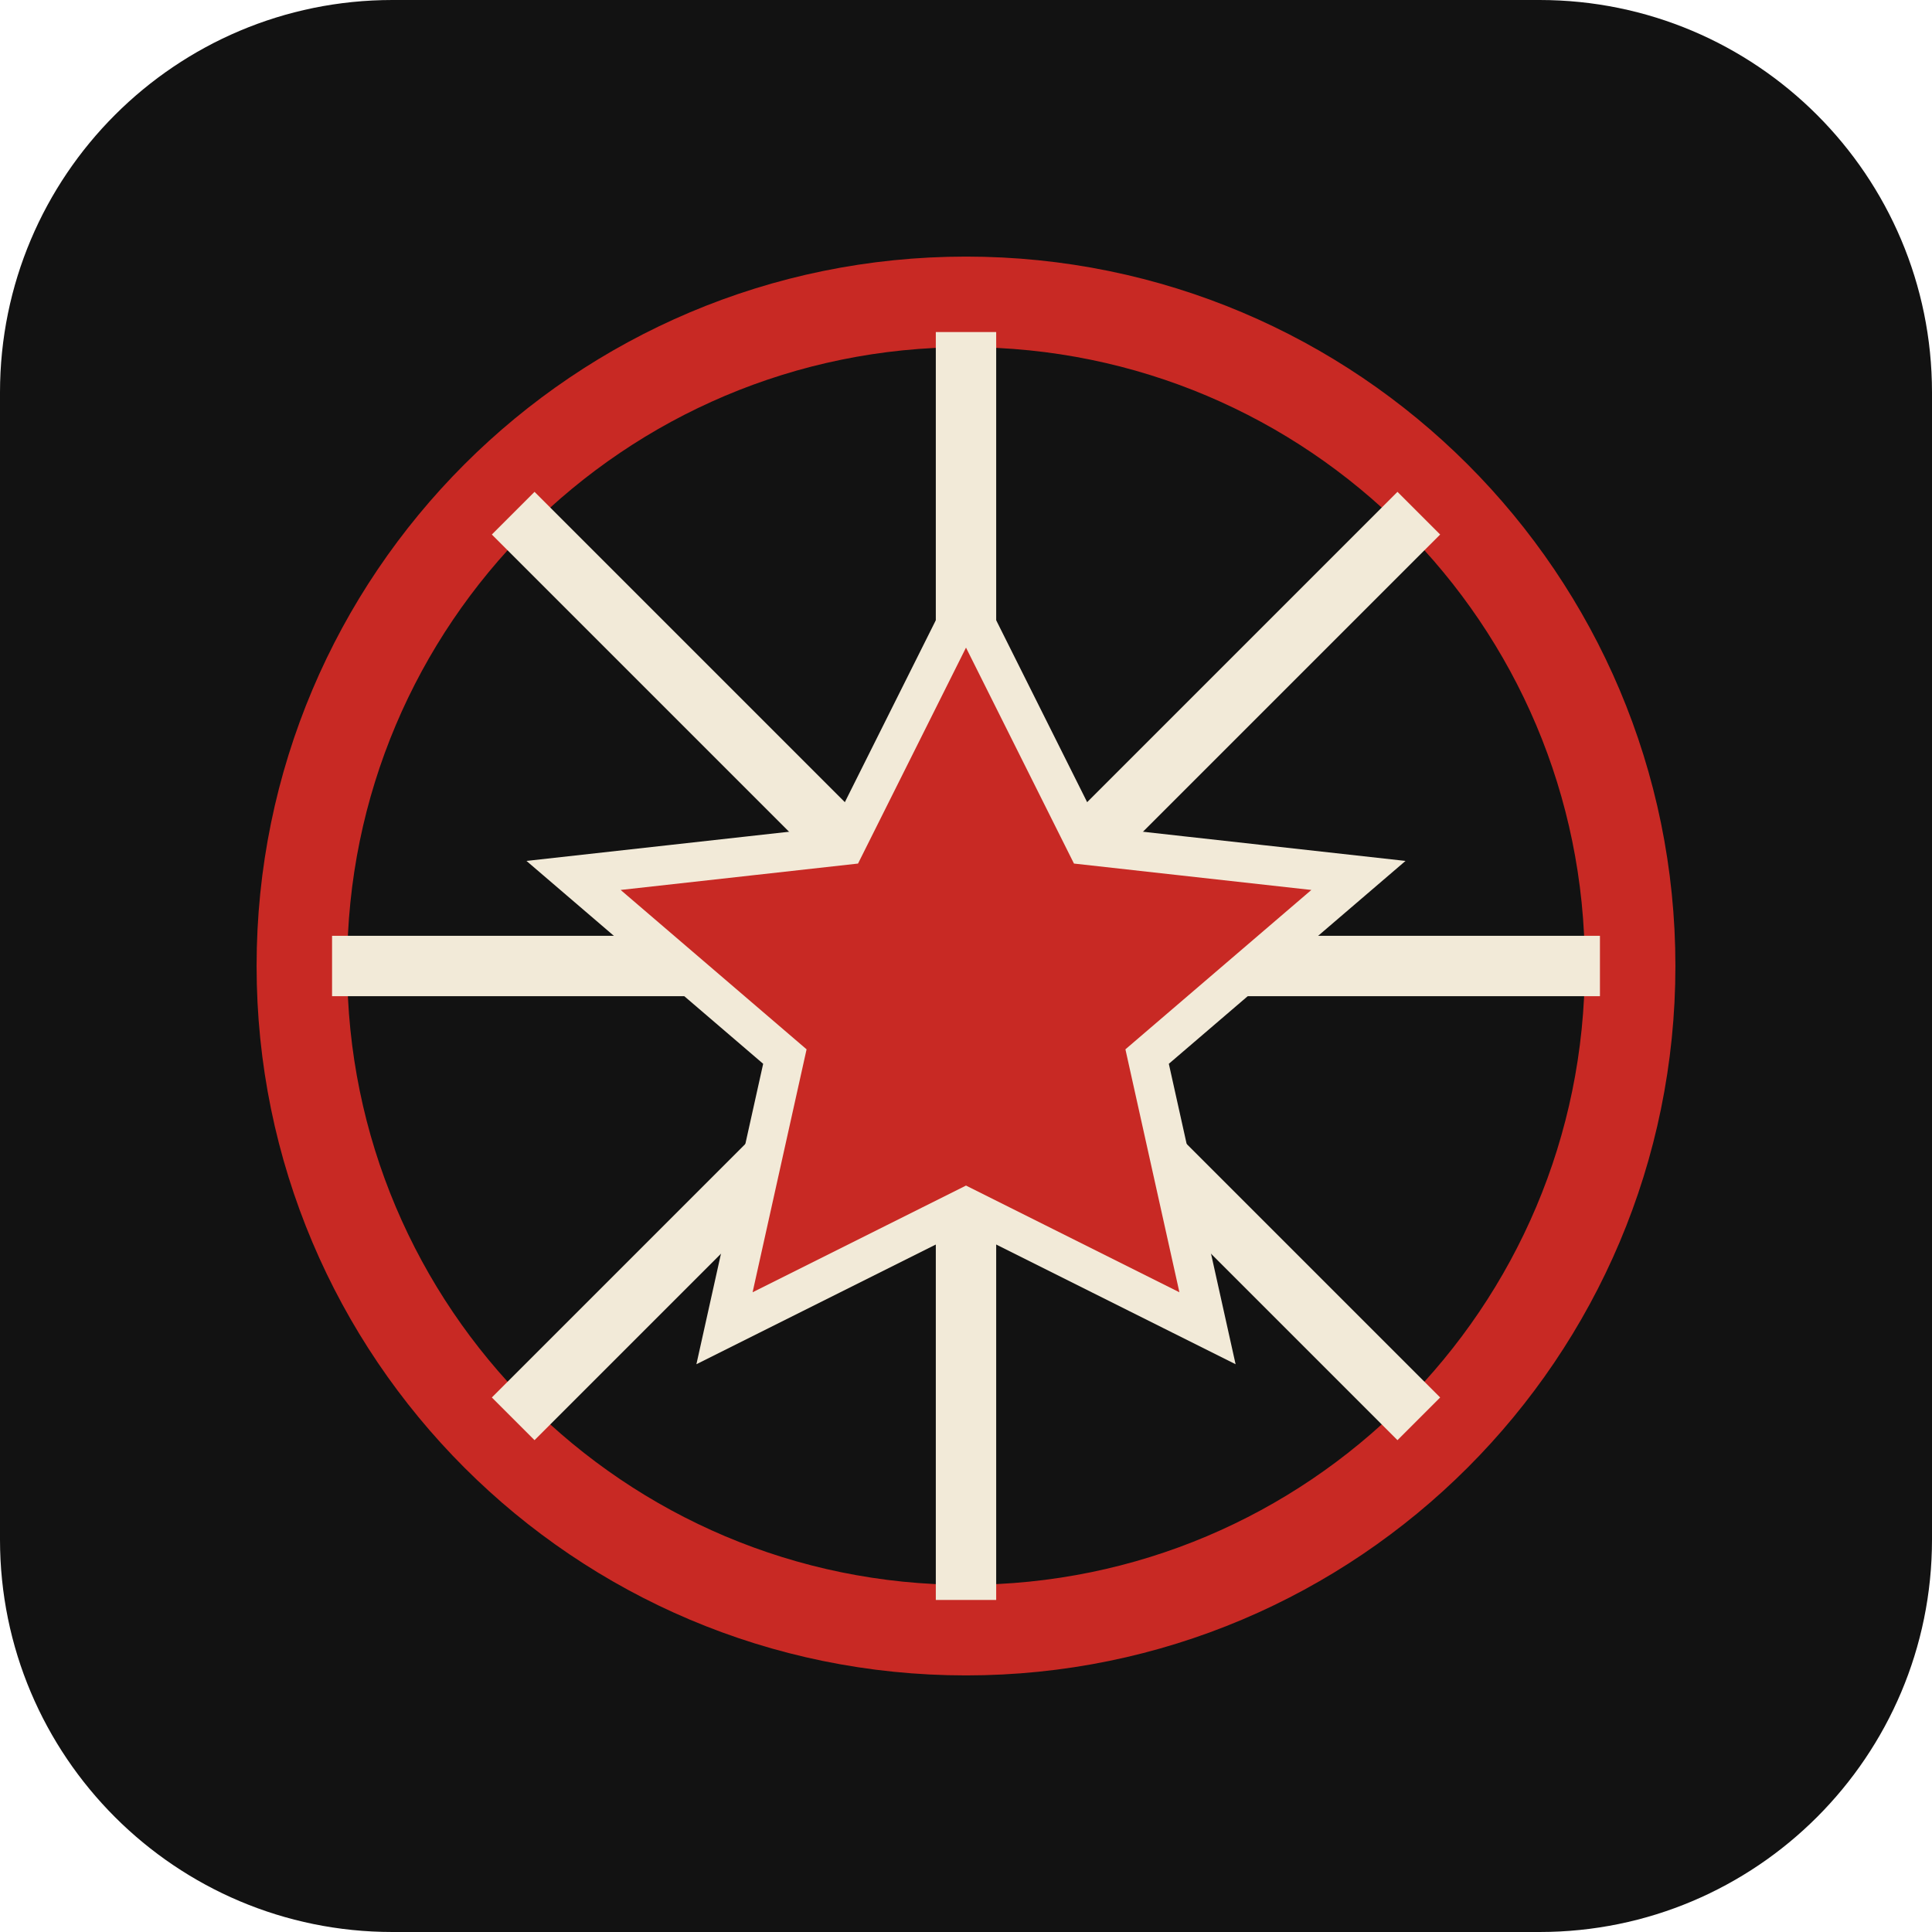
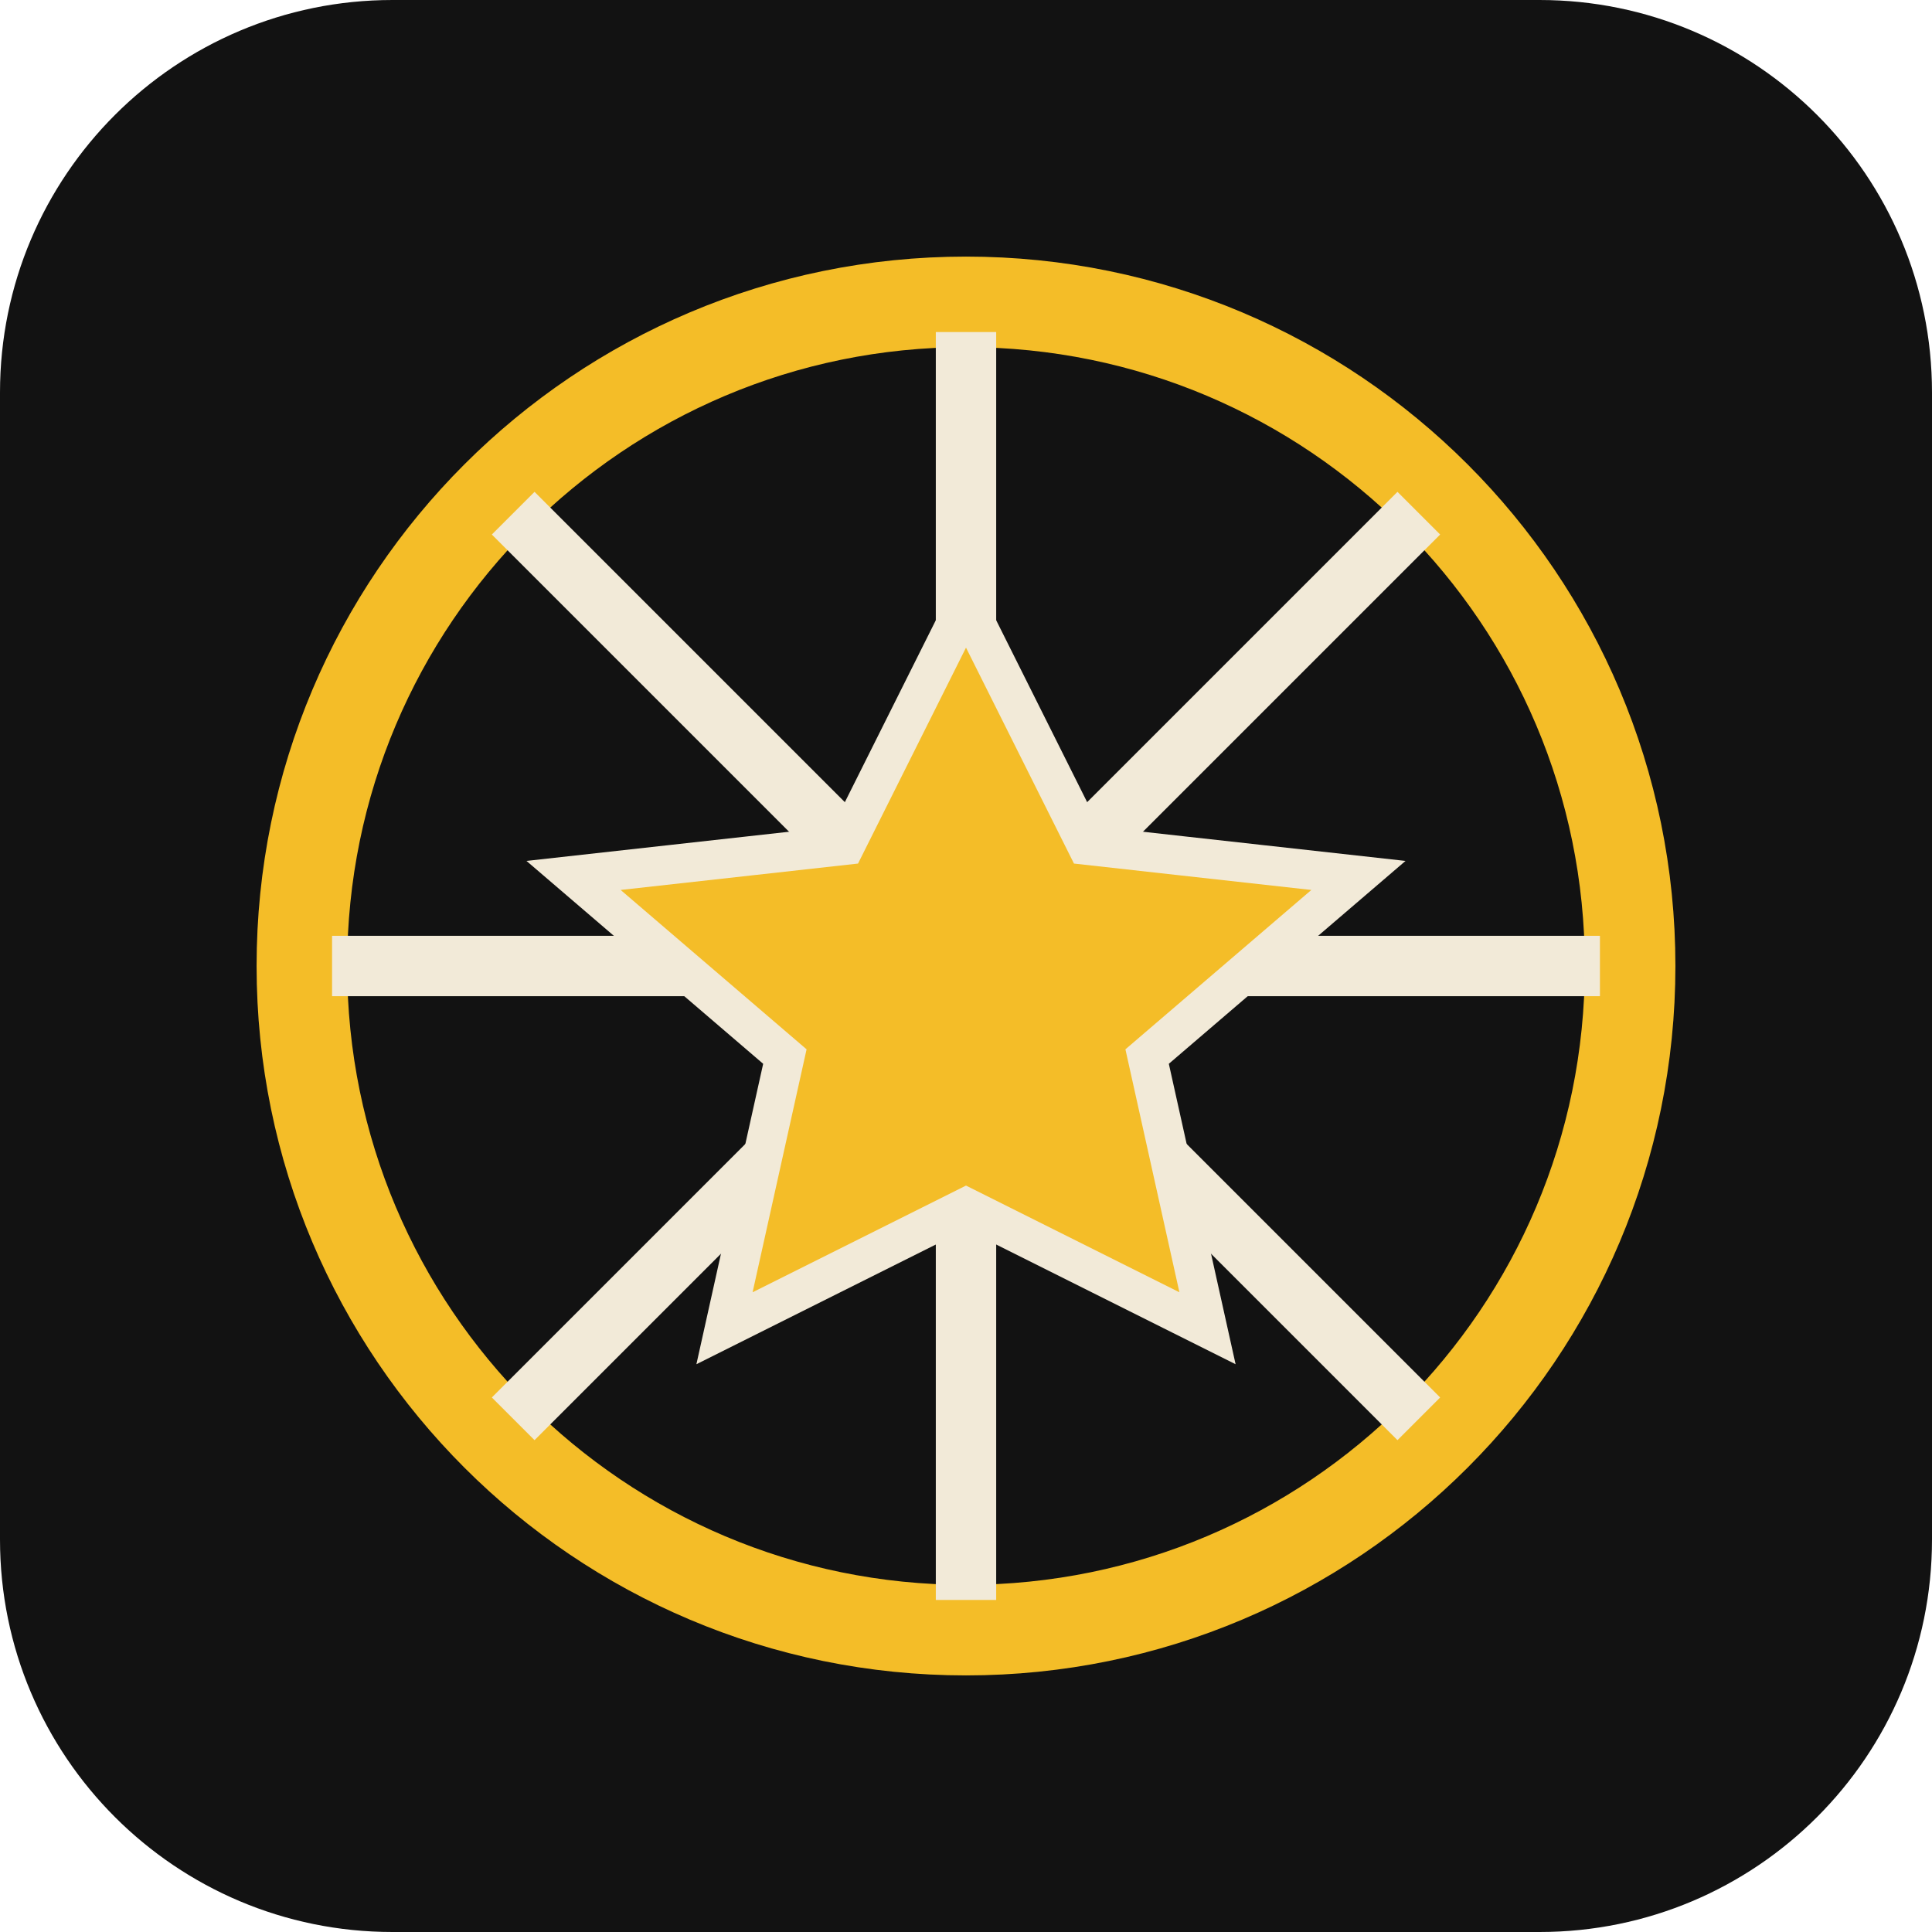
<svg xmlns="http://www.w3.org/2000/svg" viewBox="0 0 64 64">
  <rect width="64" height="64" rx="13" fill="#121212" />
-   <circle cx="32" cy="32" r="22" fill="none" stroke="#c82924" stroke-width="3" />
+   <circle cx="32" cy="32" r="22" fill="none" stroke="#f4bd28" stroke-width="3" />
  <path d="M32 11v42M11 32h42M17 17l30 30M47 17L17 47" stroke="#f2ead8" stroke-width="2" />
-   <path d="M32 20l4 8 9 1-7 6 2 9-8-4-8 4 2-9-7-6 9-1z" fill="#c82924" stroke="#f2ead8" stroke-width="1.3" />
+   <path d="M32 20l4 8 9 1-7 6 2 9-8-4-8 4 2-9-7-6 9-1z" fill="#f4bd28" stroke="#f2ead8" stroke-width="1.3" />
</svg>
